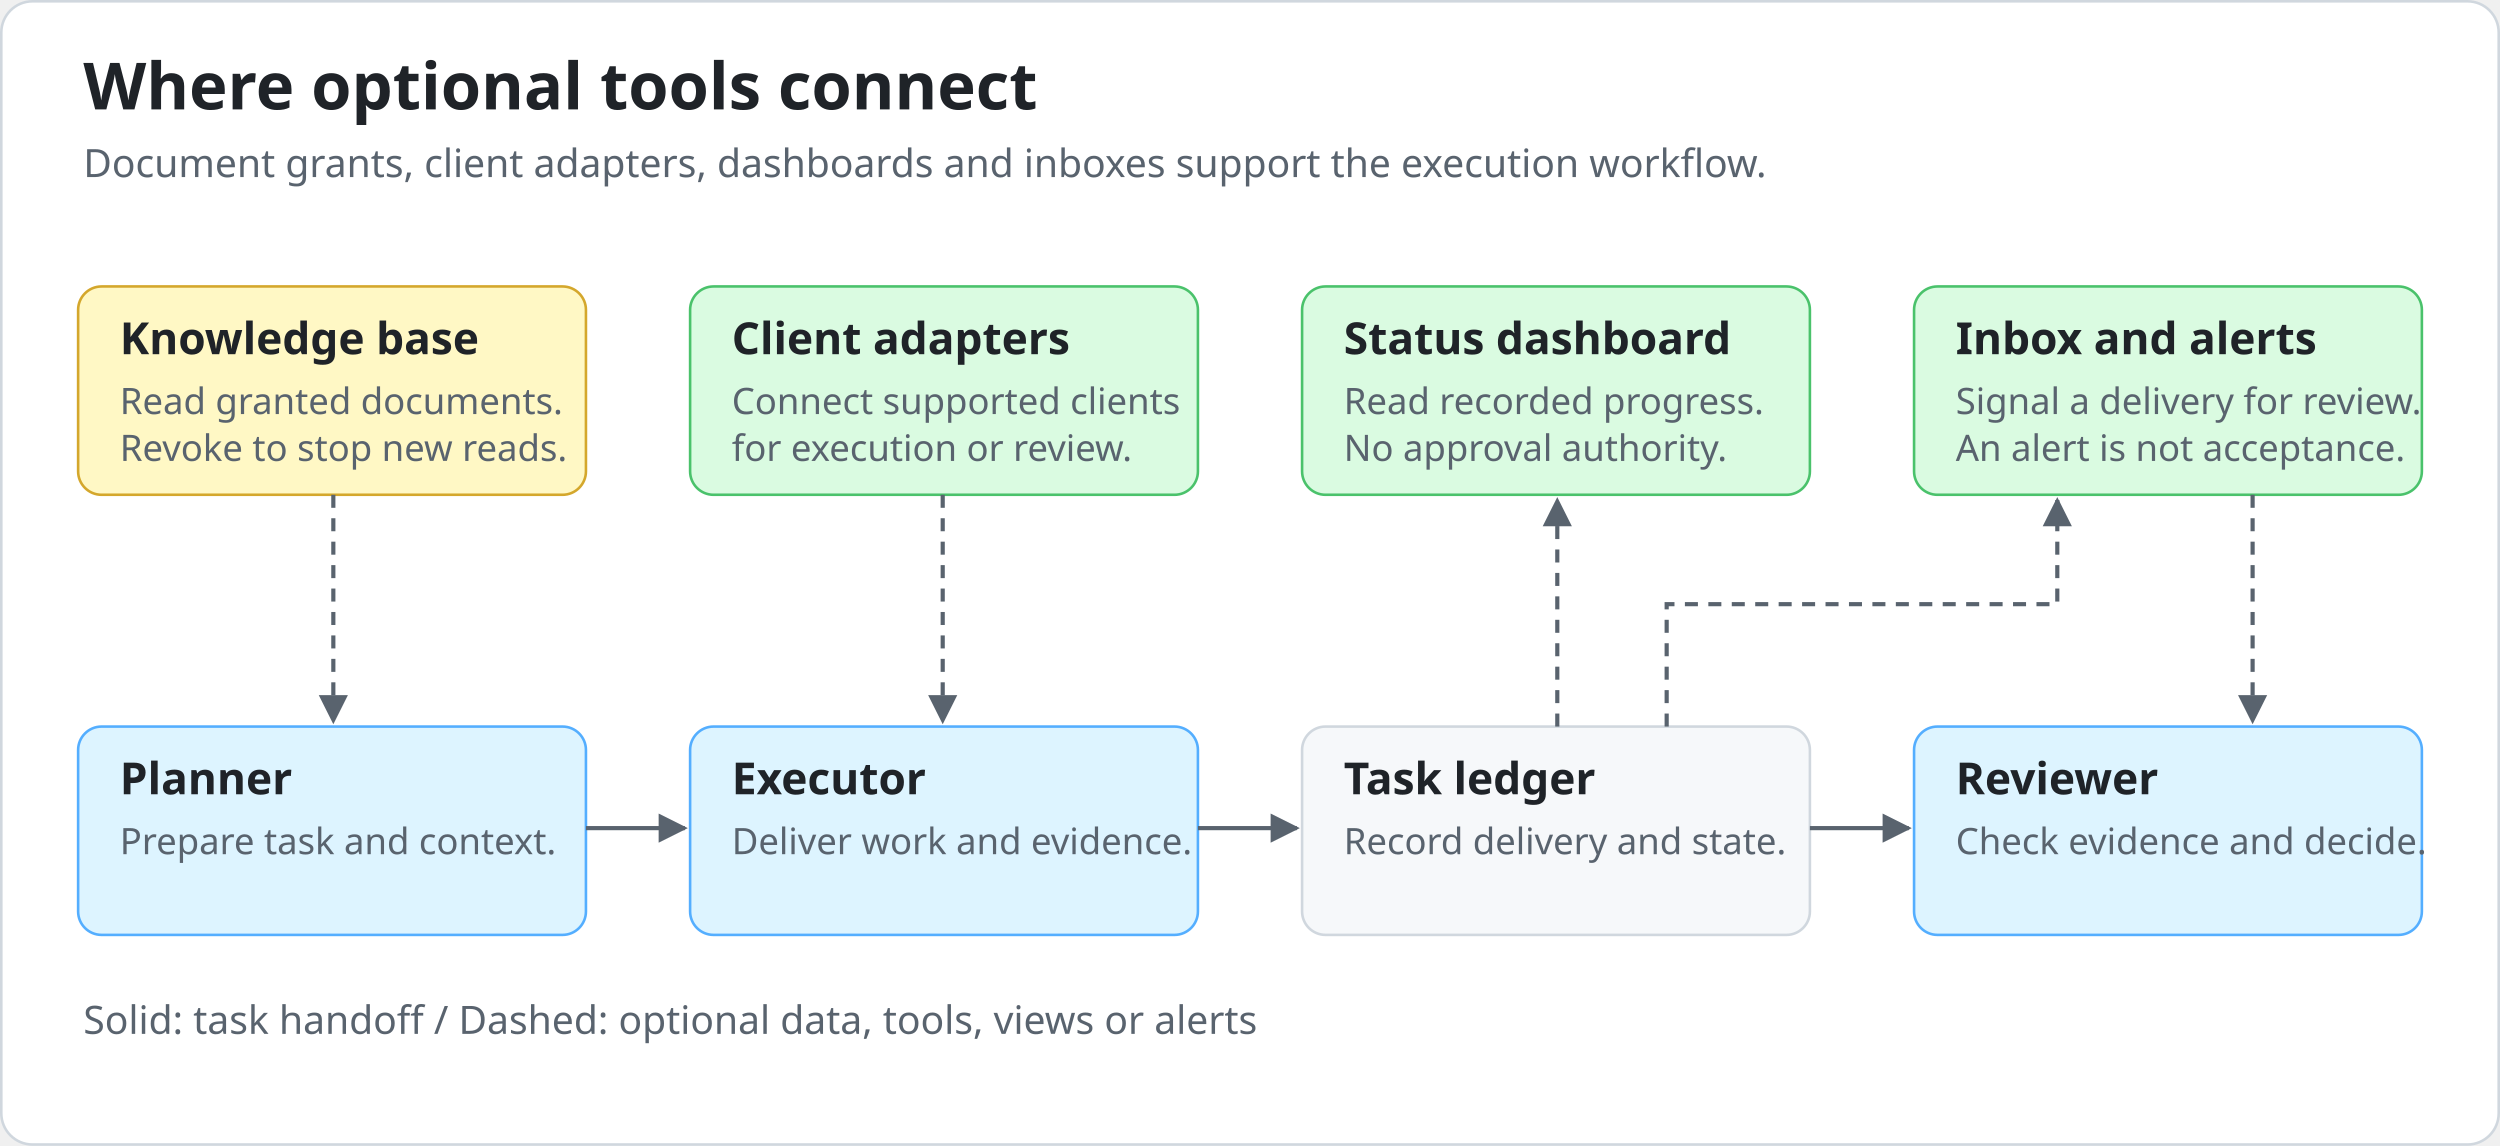
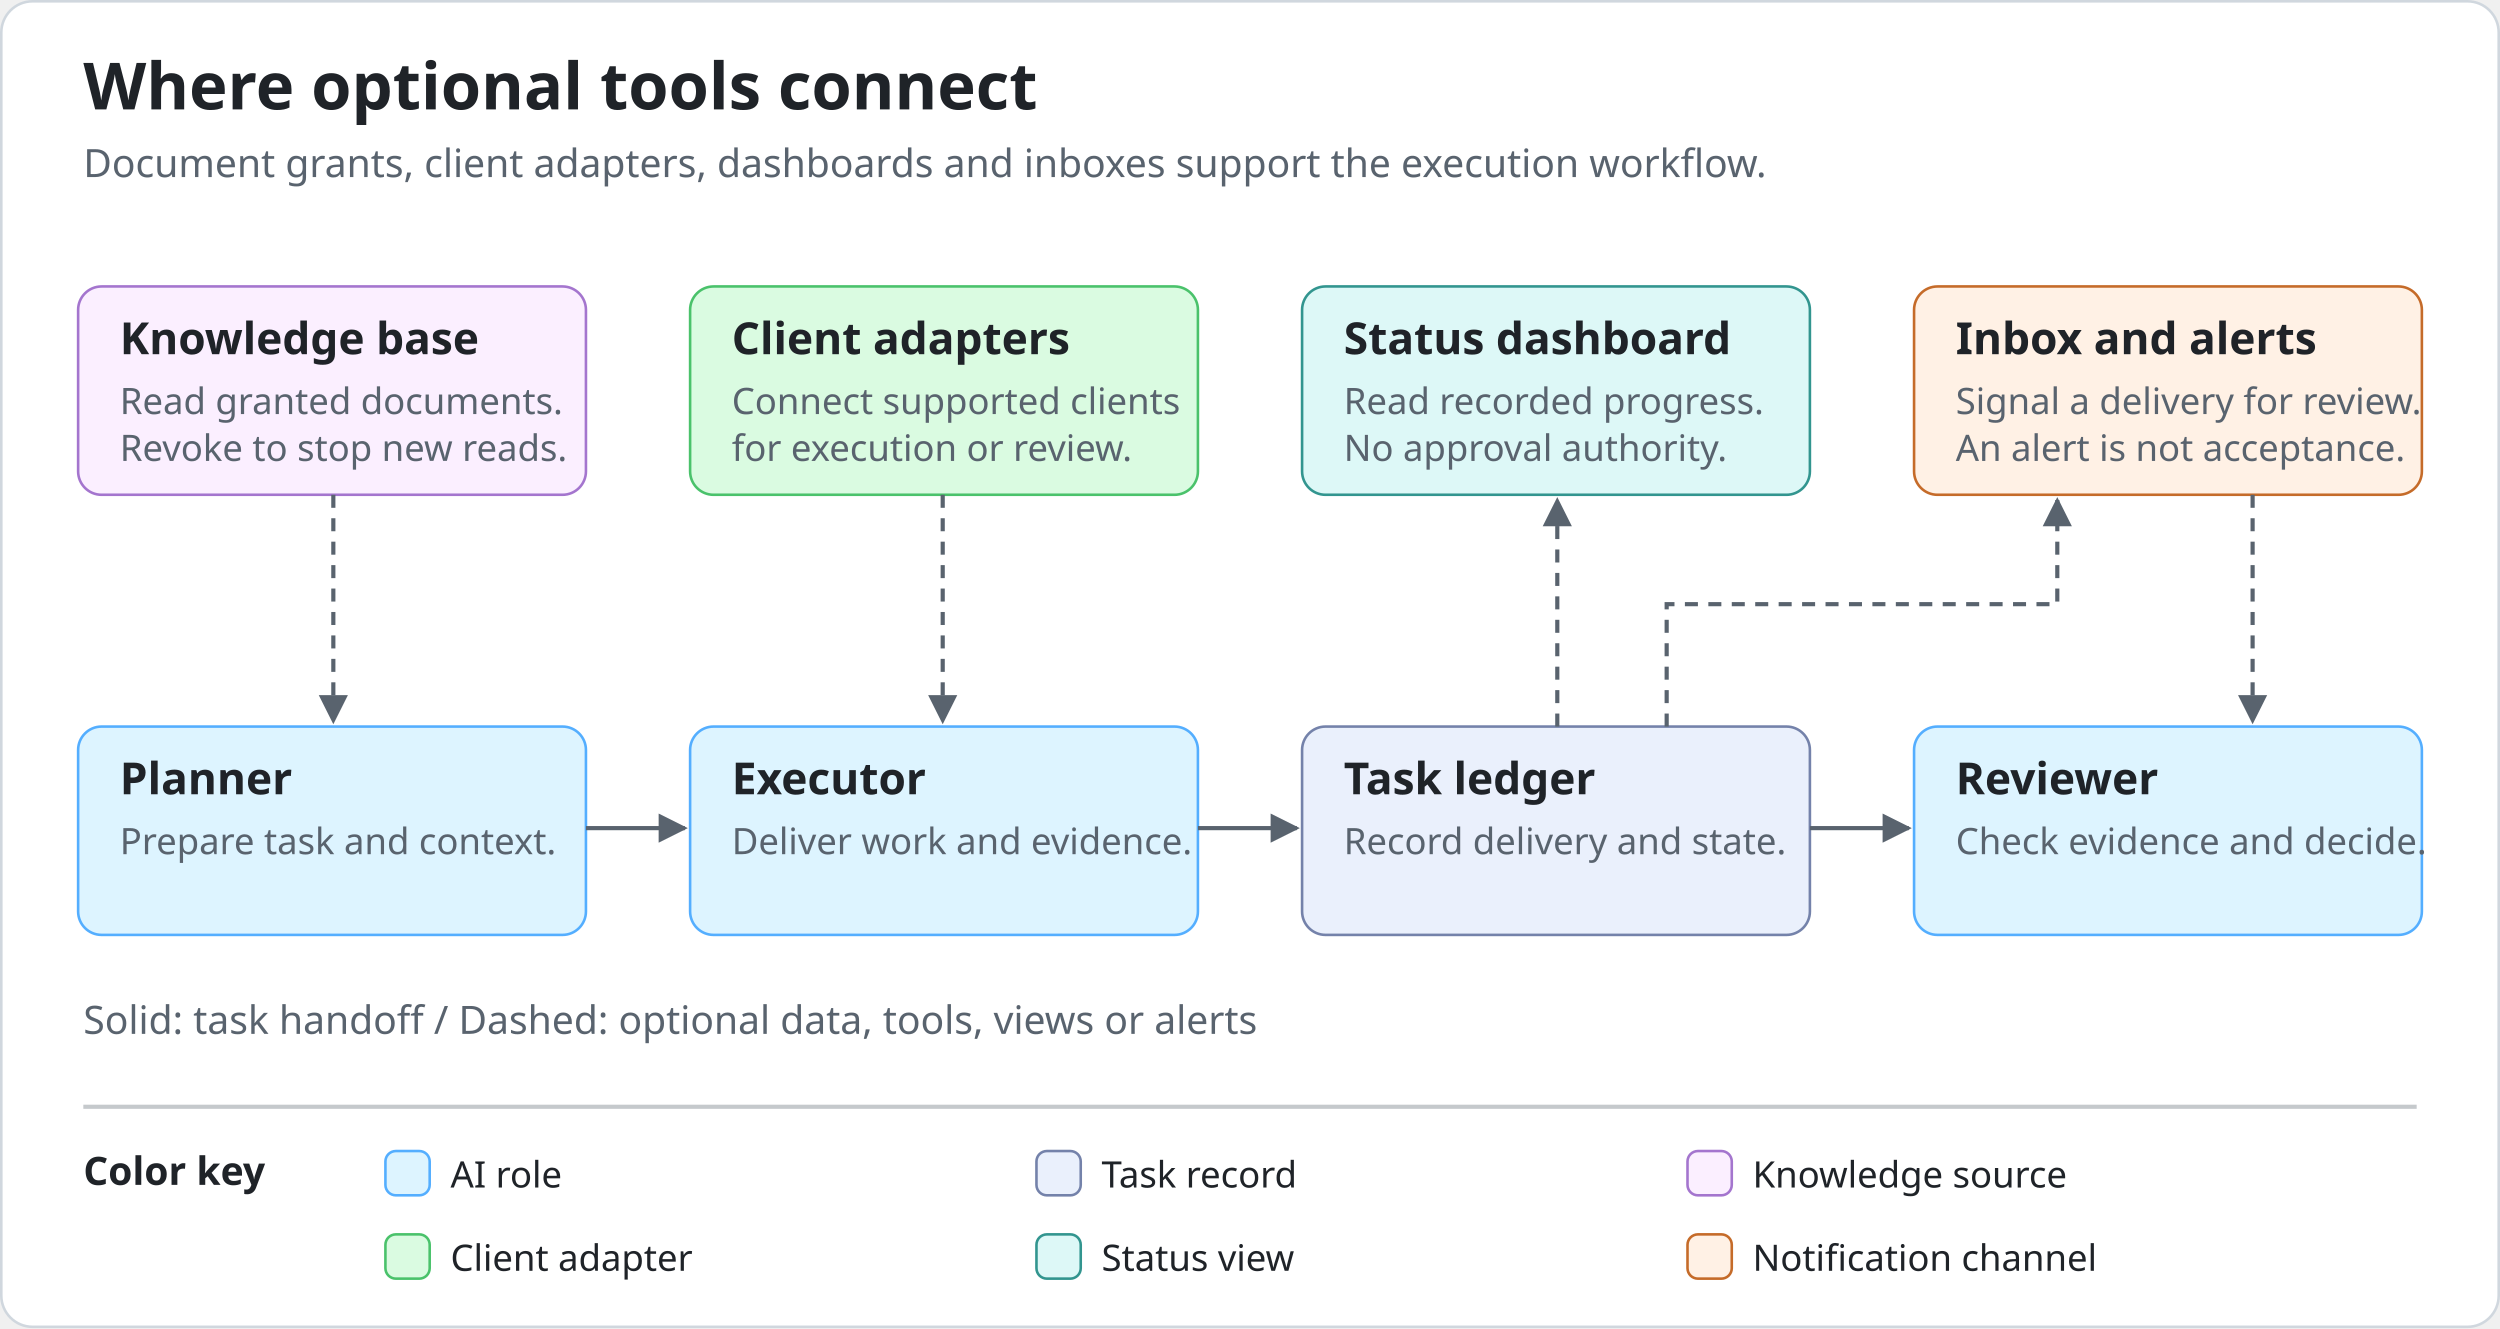
- <svg xmlns="http://www.w3.org/2000/svg" width="960" height="440" viewBox="0 0 960 440" role="img" aria-labelledby="title desc" lang="en">
+ <svg xmlns="http://www.w3.org/2000/svg" width="960" height="510" viewBox="0 0 960 510" role="img" aria-labelledby="title desc" lang="en">
  <style>
- .bg{fill:#ffffff;stroke:#d0d7de}.box{fill:#f6f8fa;stroke:#d0d7de}.t{fill:#1f2328}.m{fill:#59636e}
+ .bg{fill:#ffffff;stroke:#d0d7de}.t{fill:#1f2328}.m{fill:#59636e}
.ar{stroke:#59636e;fill:none;stroke-width:1.6}.ah{fill:#59636e}.dash{stroke-dasharray:5 4}
- .agent{fill:#ddf4ff;stroke:#54aeff}.tool{fill:#dafbe1;stroke:#4ac26b}.warn{fill:#fff8c5;stroke:#d4a72c}
- .bad{fill:#ffebe9;stroke:#ff8182}.chip{fill:#ffffff;stroke:#d0d7de}
+ 
+ 
@media (prefers-color-scheme: dark){
- .bg{fill:#0d1117;stroke:#3d444d}.box{fill:#161b22;stroke:#3d444d}.t{fill:#f0f6fc}.m{fill:#9198a1}
- .ar{stroke:#9198a1}.ah{fill:#9198a1}.agent{fill:#0c2d6b;stroke:#1f6feb}.tool{fill:#0f2d1a;stroke:#2ea043}
- .warn{fill:#341a00;stroke:#9e6a03}.bad{fill:#3c0f13;stroke:#da3633}.chip{fill:#0d1117;stroke:#3d444d}}
+ .bg{fill:#0d1117;stroke:#3d444d}.t{fill:#f0f6fc}.m{fill:#9198a1}
+ .ar{stroke:#9198a1}.ah{fill:#9198a1}
+ }
text{font-family:-apple-system,"Segoe UI","Noto Sans","Helvetica Neue",Arial,"Microsoft YaHei","PingFang SC","Noto Sans CJK SC",sans-serif}
.mono{font-family:ui-monospace,SFMono-Regular,Consolas,"Liberation Mono",Menlo,monospace}
+ .agent{fill:#ddf4ff;stroke:#54aeff}
+ .ledger{fill:#eaf0fc;stroke:#7482aa}
+ .knowledge{fill:#fbefff;stroke:#a475ce}
+ .adapter{fill:#dafbe1;stroke:#4ac26b}
+ .dashboard{fill:#ddf8f7;stroke:#32958f}
+ .inbox{fill:#fff1e5;stroke:#c56b29}
+ @media (prefers-color-scheme: dark){
+ .agent{fill:#0c2d6b;stroke:#1f6feb}
+ .ledger{fill:#252b42;stroke:#a4add0}
+ .knowledge{fill:#2c183e;stroke:#b083db}
+ .adapter{fill:#0f2d1a;stroke:#2ea043}
+ .dashboard{fill:#063637;stroke:#45b8ae}
+ .inbox{fill:#402411;stroke:#e79350}
+ }
</style>
  <defs>
    <marker id="ah" viewBox="0 0 10 10" refX="9" refY="5" markerWidth="7" markerHeight="7" orient="auto-start-reverse">
      <path d="M0,0 L10,5 L0,10 z" class="ah" />
    </marker>
  </defs>
-   <rect x=".5" y=".5" width="959" height="439" rx="12" class="bg" />
+   <rect x=".5" y=".5" width="959" height="509" rx="12" class="bg" />
  <text x="32" y="42" font-size="25" class="t" text-anchor="start" font-weight="600">Where optional tools connect</text>
  <text x="32" y="68" font-size="15" class="m" text-anchor="start">Document grants, client adapters, dashboards and inboxes support the execution workflow.</text>
-   <rect x="30" y="110" width="195" height="80" rx="9" class="warn" />
+   <rect x="30" y="110" width="195" height="80" rx="9" class="knowledge" />
  <text x="46" y="136" font-size="17" class="t" text-anchor="start" font-weight="600">Knowledge base</text>
  <text x="46" y="159" font-size="14" class="m" text-anchor="start">Read granted documents.</text>
  <text x="46" y="177" font-size="14" class="m" text-anchor="start">Revoke to stop new reads.</text>
-   <rect x="265" y="110" width="195" height="80" rx="9" class="tool" />
+   <rect x="265" y="110" width="195" height="80" rx="9" class="adapter" />
  <text x="281" y="136" font-size="17" class="t" text-anchor="start" font-weight="600">Client adapters</text>
  <text x="281" y="159" font-size="14" class="m" text-anchor="start">Connect supported clients</text>
  <text x="281" y="177" font-size="14" class="m" text-anchor="start">for execution or review.</text>
-   <rect x="500" y="110" width="195" height="80" rx="9" class="tool" />
+   <rect x="500" y="110" width="195" height="80" rx="9" class="dashboard" />
  <text x="516" y="136" font-size="17" class="t" text-anchor="start" font-weight="600">Status dashboard</text>
  <text x="516" y="159" font-size="14" class="m" text-anchor="start">Read recorded progress.</text>
  <text x="516" y="177" font-size="14" class="m" text-anchor="start">No approval authority.</text>
-   <rect x="735" y="110" width="195" height="80" rx="9" class="tool" />
+   <rect x="735" y="110" width="195" height="80" rx="9" class="inbox" />
  <text x="751" y="136" font-size="17" class="t" text-anchor="start" font-weight="600">Inbox and alerts</text>
  <text x="751" y="159" font-size="14" class="m" text-anchor="start">Signal a delivery for review.</text>
  <text x="751" y="177" font-size="14" class="m" text-anchor="start">An alert is not acceptance.</text>
  <rect x="30" y="279" width="195" height="80" rx="9" class="agent" />
  <text x="46" y="305" font-size="17" class="t" text-anchor="start" font-weight="600">Planner</text>
  <text x="46" y="328" font-size="14" class="m" text-anchor="start">Prepare task and context.</text>
  <path d="M225 318 H263" class="ar" marker-end="url(#ah)" />
  <rect x="265" y="279" width="195" height="80" rx="9" class="agent" />
  <text x="281" y="305" font-size="17" class="t" text-anchor="start" font-weight="600">Executor</text>
  <text x="281" y="328" font-size="14" class="m" text-anchor="start">Deliver work and evidence.</text>
  <path d="M460 318 H498" class="ar" marker-end="url(#ah)" />
-   <rect x="500" y="279" width="195" height="80" rx="9" class="box" />
+   <rect x="500" y="279" width="195" height="80" rx="9" class="ledger" />
  <text x="516" y="305" font-size="17" class="t" text-anchor="start" font-weight="600">Task ledger</text>
  <text x="516" y="328" font-size="14" class="m" text-anchor="start">Record delivery and state.</text>
  <path d="M695 318 H733" class="ar" marker-end="url(#ah)" />
  <rect x="735" y="279" width="195" height="80" rx="9" class="agent" />
  <text x="751" y="305" font-size="17" class="t" text-anchor="start" font-weight="600">Reviewer</text>
  <text x="751" y="328" font-size="14" class="m" text-anchor="start">Check evidence and decide.</text>
  <path d="M128 190 V277" class="ar dash" marker-end="url(#ah)" />
  <path d="M362 190 V277" class="ar dash" marker-end="url(#ah)" />
  <path d="M598 279 V192" class="ar dash" marker-end="url(#ah)" />
  <path d="M640 279 V232 H790 V192" class="ar dash" marker-end="url(#ah)" />
  <path d="M865 190 V277" class="ar dash" marker-end="url(#ah)" />
  <text x="32" y="397" font-size="15" class="m" text-anchor="start">Solid: task handoff     /     Dashed: optional data, tools, views or alerts</text>
+   <g id="legend">
+     <path d="M32 425 H928" class="ar" opacity=".35" />
+     <text x="32" y="455" class="t" font-size="15" font-weight="600">Color key</text>
+     <rect x="148" y="442" width="17" height="17" rx="4" class="agent" />
+     <text x="173" y="456" class="t" font-size="14">AI role</text>
+     <rect x="398" y="442" width="17" height="17" rx="4" class="ledger" />
+     <text x="423" y="456" class="t" font-size="14">Task record</text>
+     <rect x="648" y="442" width="17" height="17" rx="4" class="knowledge" />
+     <text x="673" y="456" class="t" font-size="14">Knowledge source</text>
+     <rect x="148" y="474" width="17" height="17" rx="4" class="adapter" />
+     <text x="173" y="488" class="t" font-size="14">Client adapter</text>
+     <rect x="398" y="474" width="17" height="17" rx="4" class="dashboard" />
+     <text x="423" y="488" class="t" font-size="14">Status view</text>
+     <rect x="648" y="474" width="17" height="17" rx="4" class="inbox" />
+     <text x="673" y="488" class="t" font-size="14">Notification channel</text>
+   </g>
</svg>
